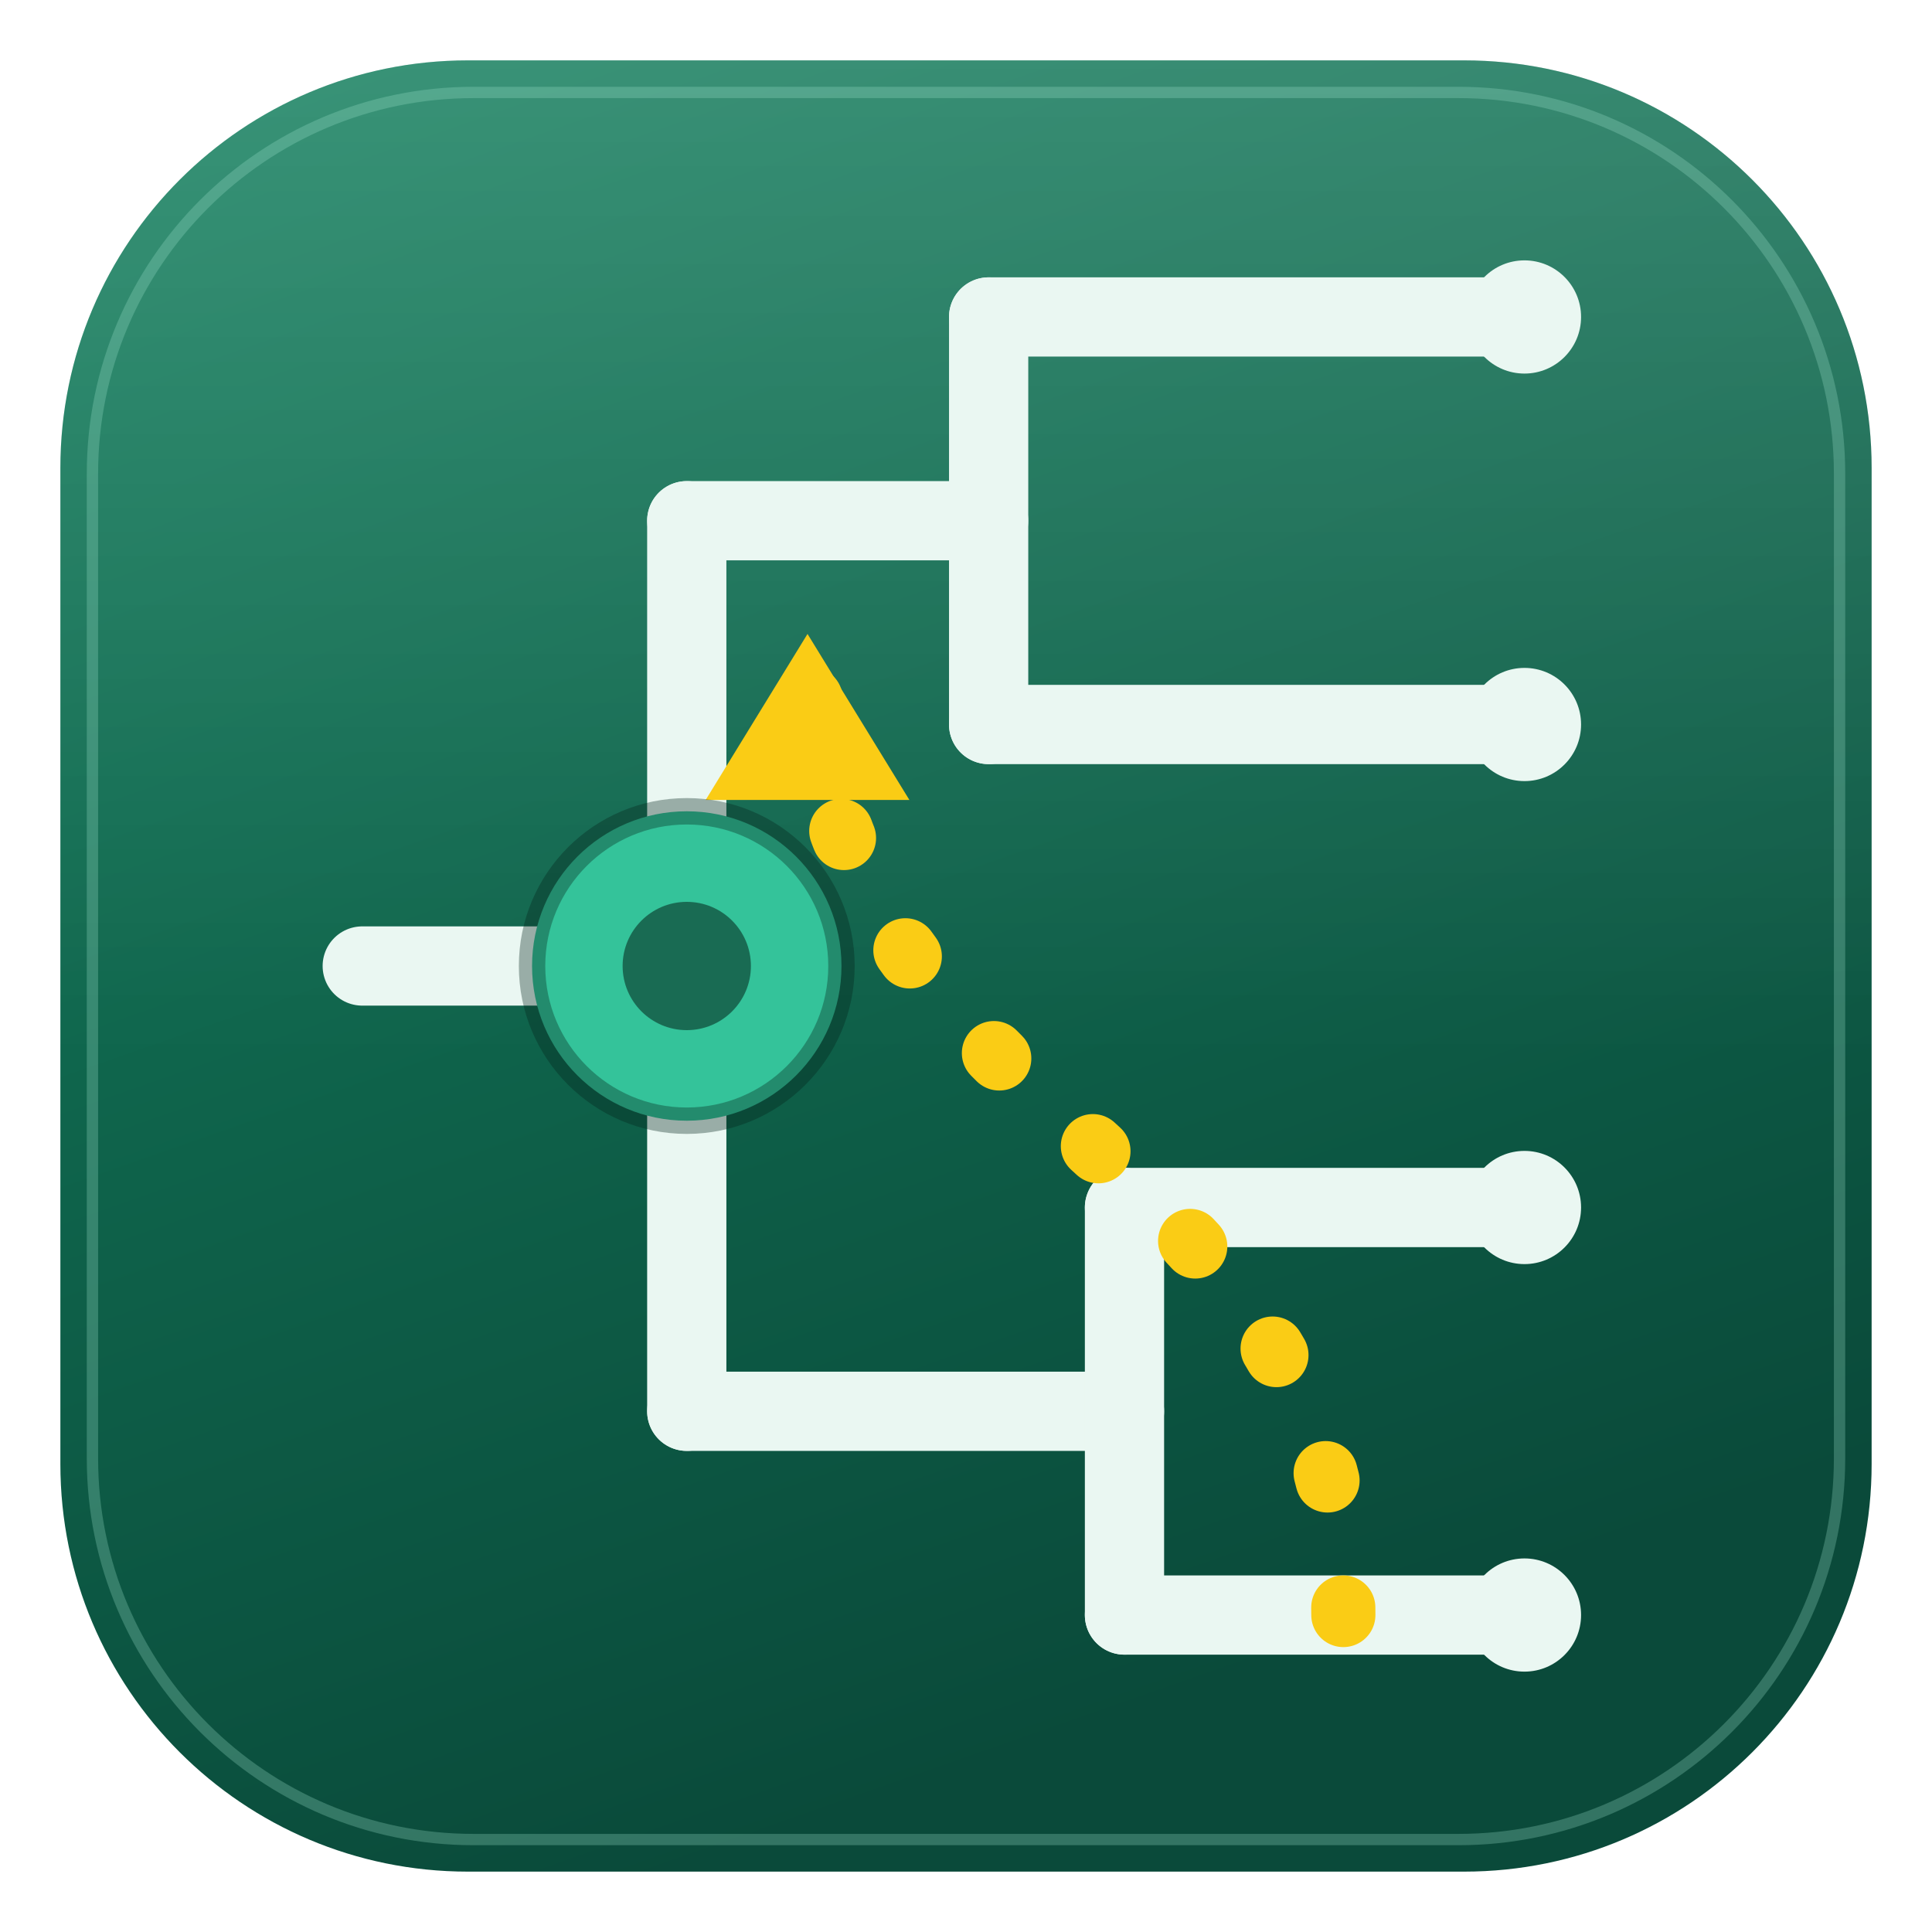
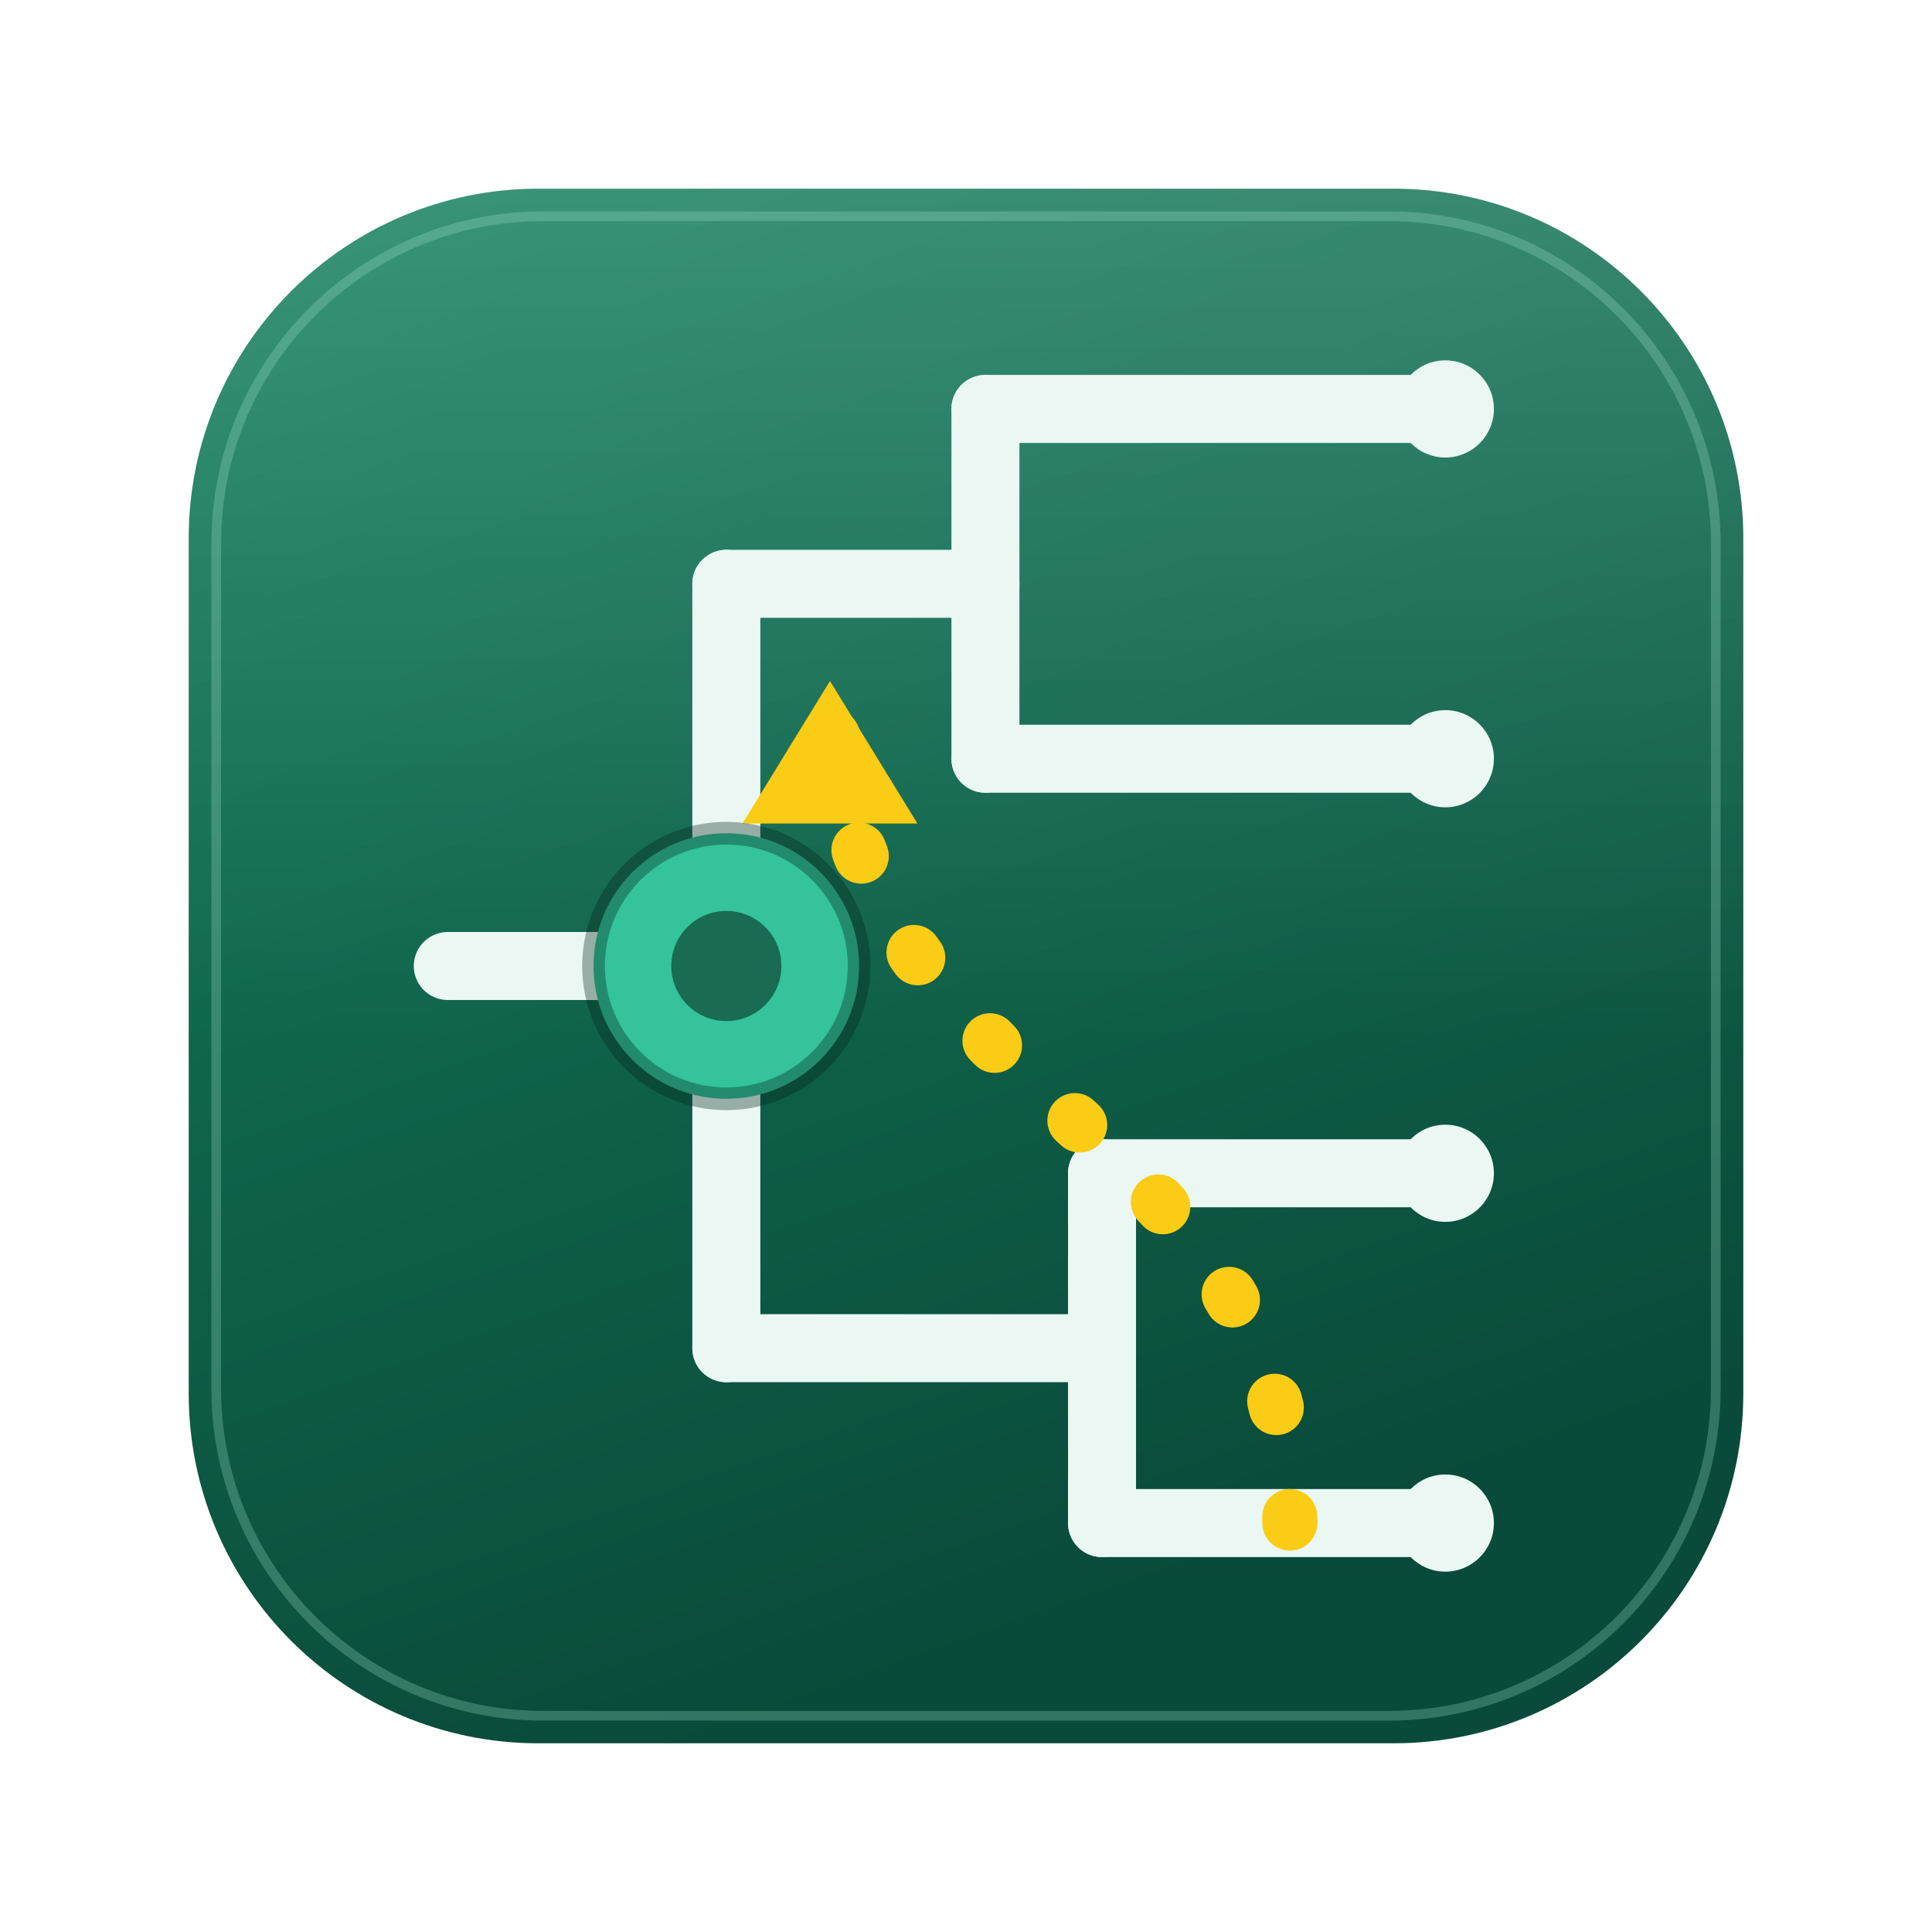
<svg xmlns="http://www.w3.org/2000/svg" viewBox="0 0 512 512" width="512" height="512" role="img" aria-label="MaxTiC-Next Studio">
  <defs>
    <linearGradient id="tile" x1="0" y1="0" x2="0.35" y2="1">
      <stop offset="0" stop-color="#14815F" />
      <stop offset="1" stop-color="#0A4A3A" />
    </linearGradient>
    <linearGradient id="sheen" x1="0" y1="0" x2="0" y2="1">
      <stop offset="0" stop-color="#FFFFFF" stop-opacity="0.16" />
      <stop offset="0.55" stop-color="#FFFFFF" stop-opacity="0" />
    </linearGradient>
  </defs>
-   <rect x="16" y="16" width="480" height="480" rx="108" fill="url(#tile)" />
-   <rect x="16" y="16" width="480" height="480" rx="108" fill="url(#sheen)" />
-   <rect x="24.5" y="24.5" width="463" height="463" rx="101" fill="none" stroke="#9FE1CB" stroke-opacity="0.28" stroke-width="3" />
-   <g fill="none" stroke="#EAF7F2" stroke-width="21" stroke-linecap="round" stroke-linejoin="round">
-     <path d="M96 256 H182" />
-     <path d="M182 138 V374" />
-     <path d="M182 138 H262" />
-     <path d="M182 374 H298" />
-     <path d="M262 84 V192" />
-     <path d="M262 84 H404" />
-     <path d="M262 192 H404" />
-     <path d="M298 320 V428" />
-     <path d="M298 320 H404" />
-     <path d="M298 428 H404" />
-   </g>
-   <g fill="none" stroke="#FACC15" stroke-width="17" stroke-linecap="round" stroke-dasharray="2 34">
-     <path d="M356 428 C356 300 214 300 214 168" />
-   </g>
-   <path d="M214 168 l-27 44 h54 z" fill="#FACC15" />
-   <circle cx="182" cy="256" r="41" fill="#34C39A" stroke="#04231B" stroke-opacity="0.35" stroke-width="7" />
-   <circle cx="182" cy="256" r="17" fill="#04231B" fill-opacity="0.55" />
-   <g fill="#EAF7F2">
-     <circle cx="404" cy="84" r="15" />
-     <circle cx="404" cy="192" r="15" />
-     <circle cx="404" cy="320" r="15" />
-     <circle cx="404" cy="428" r="15" />
+   <g transform="translate(256 256) scale(0.8583) translate(-256 -256)">
+     <rect x="16" y="16" width="480" height="480" rx="108" fill="url(#tile)" />
+     <rect x="16" y="16" width="480" height="480" rx="108" fill="url(#sheen)" />
+     <rect x="24.5" y="24.5" width="463" height="463" rx="101" fill="none" stroke="#9FE1CB" stroke-opacity="0.28" stroke-width="3" />
+     <g fill="none" stroke="#EAF7F2" stroke-width="21" stroke-linecap="round" stroke-linejoin="round">
+       <path d="M96 256 H182" />
+       <path d="M182 138 V374" />
+       <path d="M182 138 H262" />
+       <path d="M182 374 H298" />
+       <path d="M262 84 V192" />
+       <path d="M262 84 H404" />
+       <path d="M262 192 H404" />
+       <path d="M298 320 V428" />
+       <path d="M298 320 H404" />
+       <path d="M298 428 H404" />
+     </g>
+     <g fill="none" stroke="#FACC15" stroke-width="17" stroke-linecap="round" stroke-dasharray="2 34">
+       <path d="M356 428 C356 300 214 300 214 168" />
+     </g>
+     <path d="M214 168 l-27 44 h54 z" fill="#FACC15" />
+     <circle cx="182" cy="256" r="41" fill="#34C39A" stroke="#04231B" stroke-opacity="0.35" stroke-width="7" />
+     <circle cx="182" cy="256" r="17" fill="#04231B" fill-opacity="0.55" />
+     <g fill="#EAF7F2">
+       <circle cx="404" cy="84" r="15" />
+       <circle cx="404" cy="192" r="15" />
+       <circle cx="404" cy="320" r="15" />
+       <circle cx="404" cy="428" r="15" />
+     </g>
  </g>
</svg>
